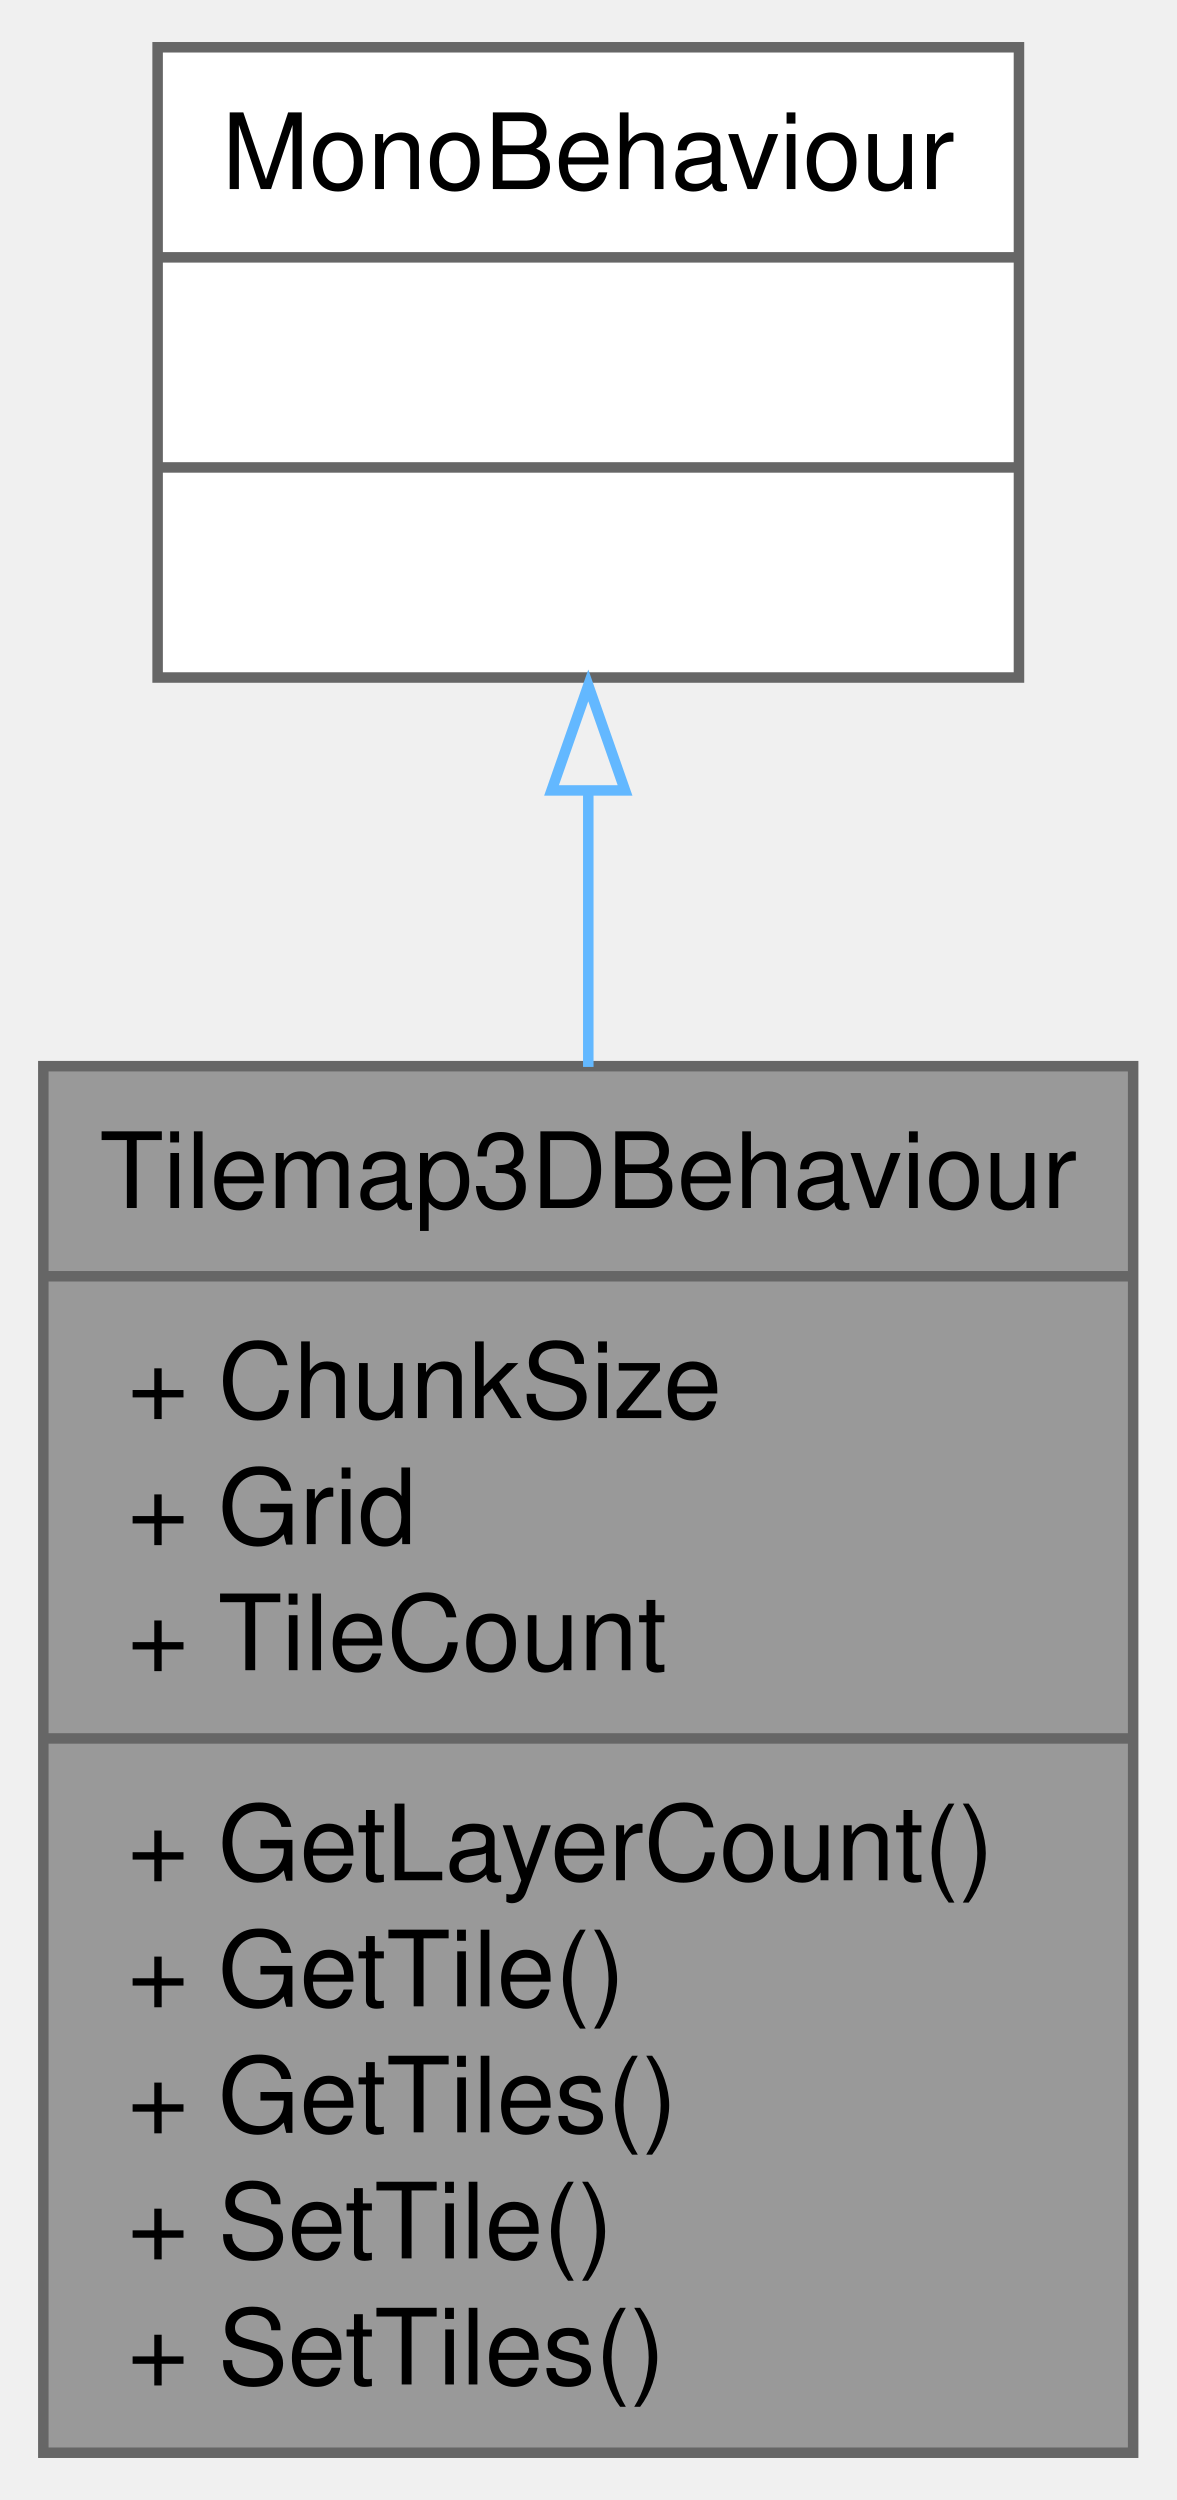
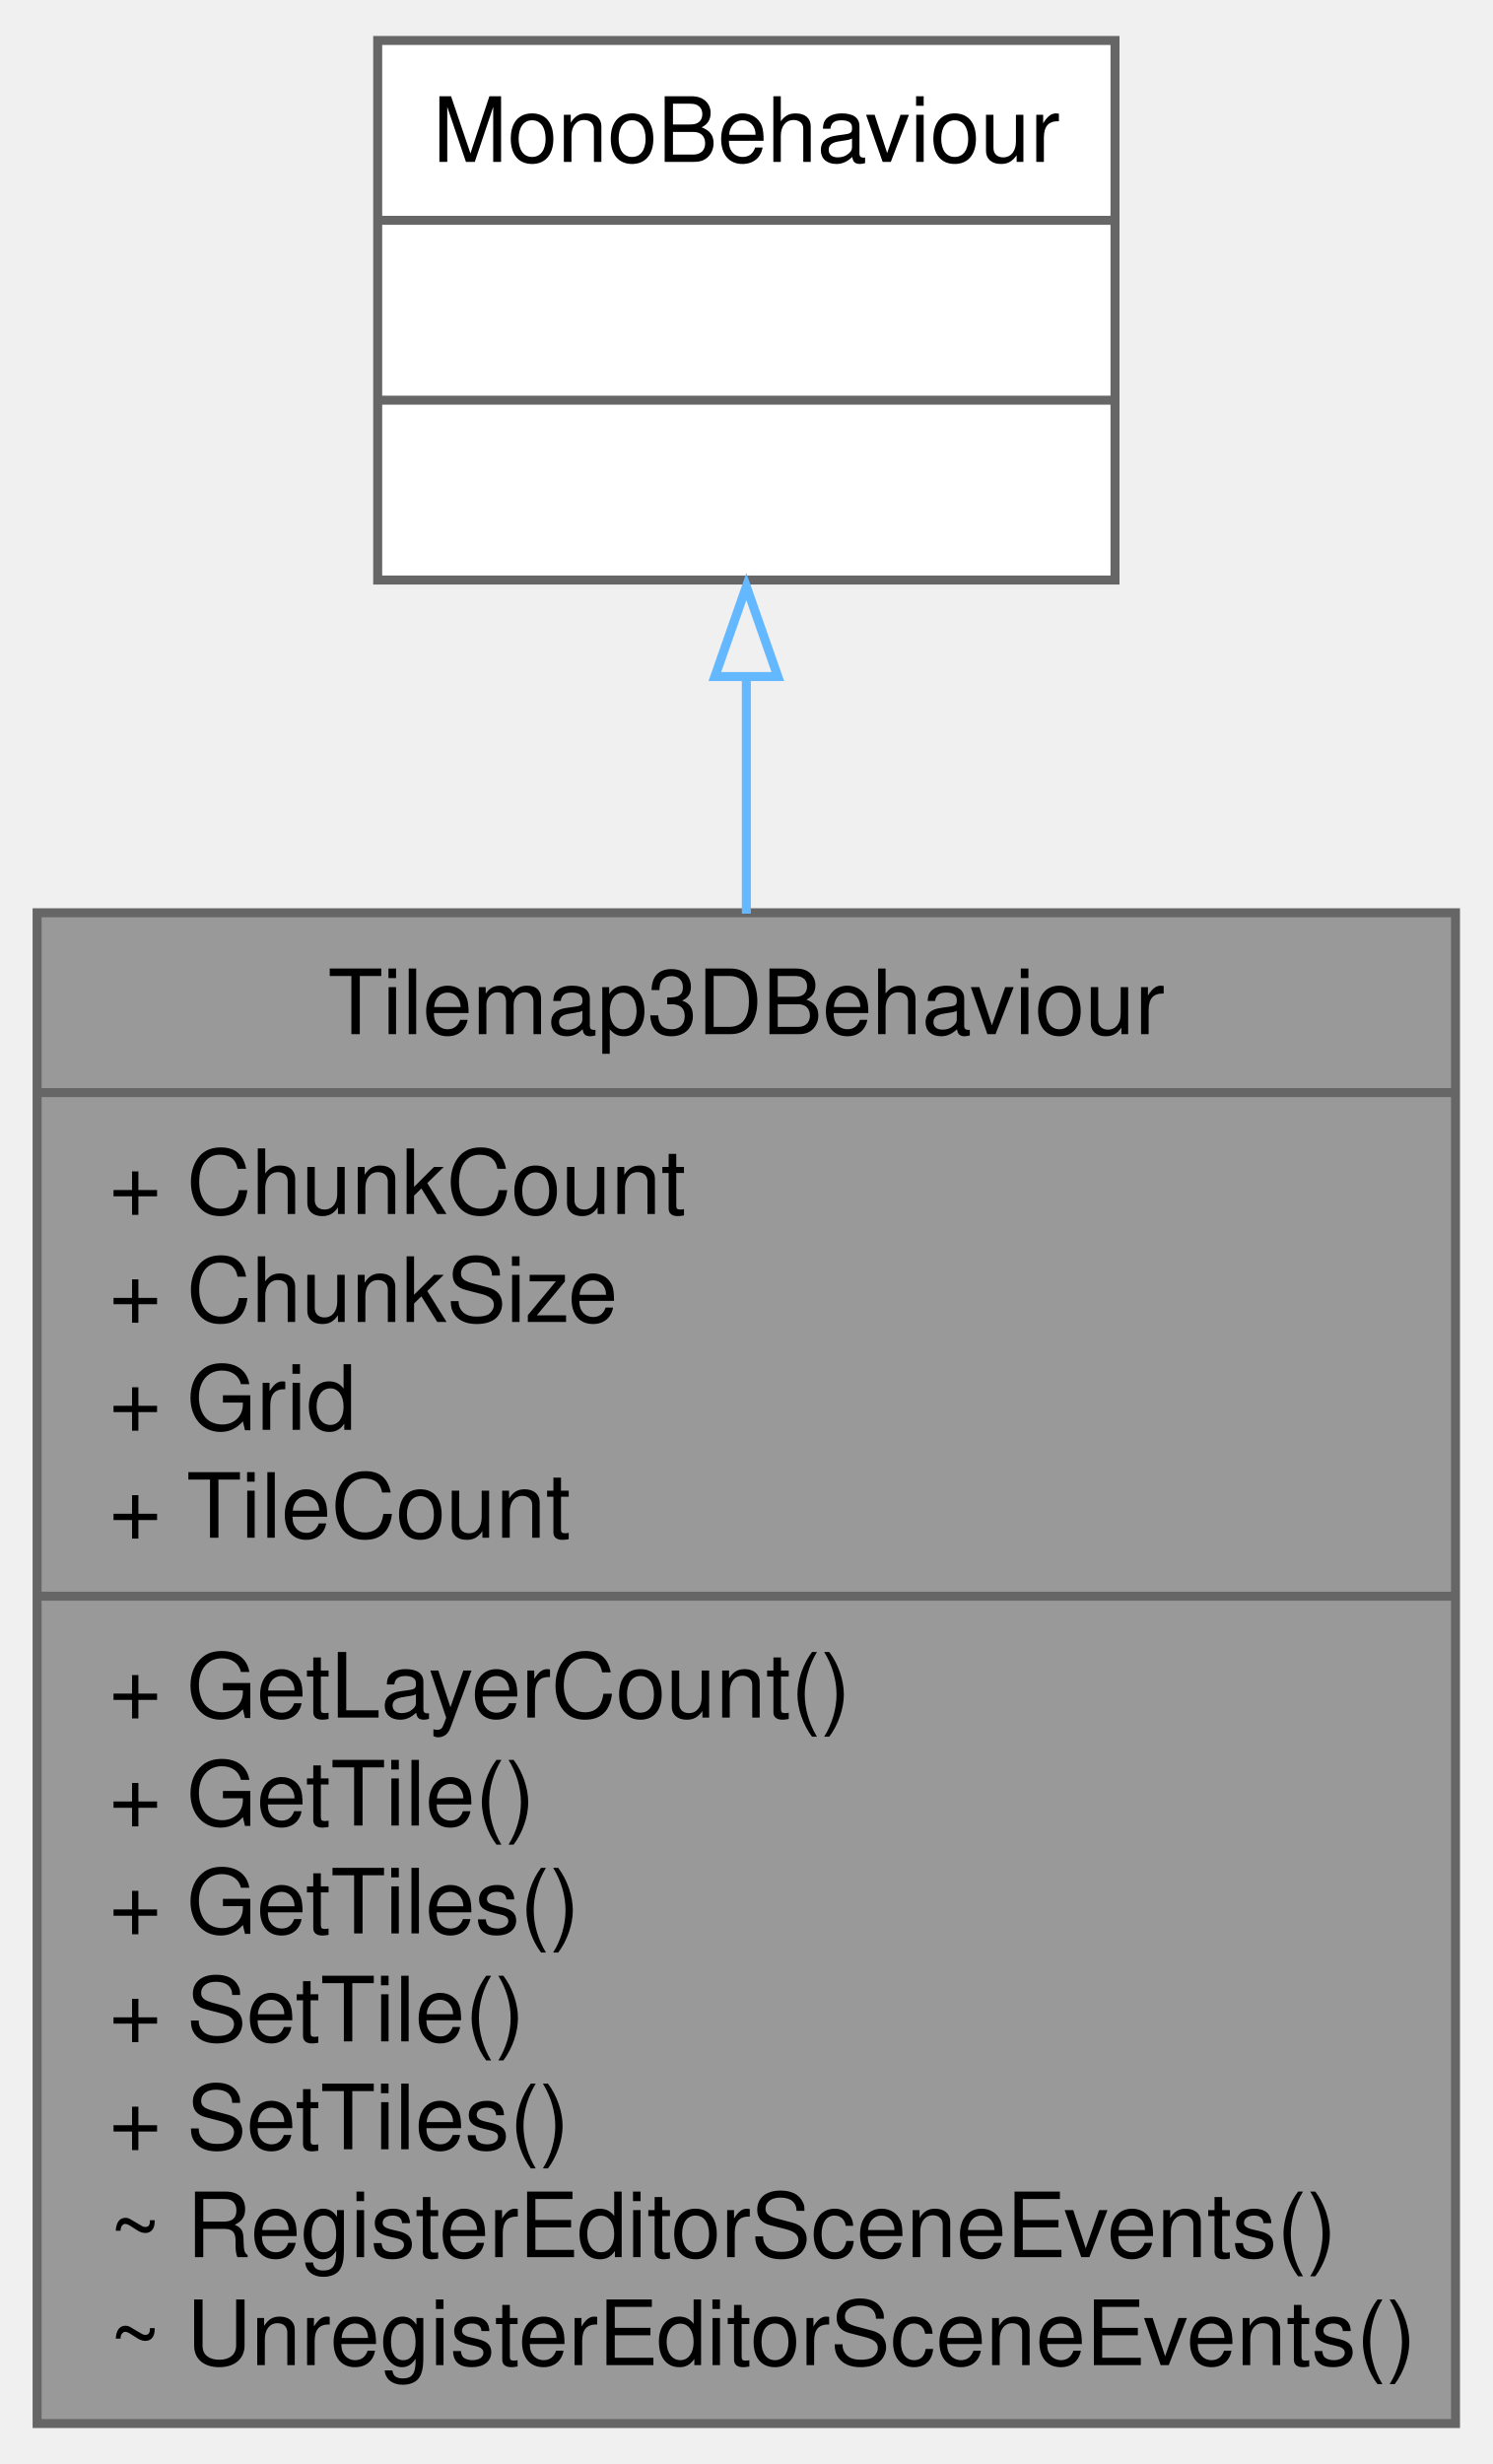
- <svg xmlns="http://www.w3.org/2000/svg" xmlns:xlink="http://www.w3.org/1999/xlink" width="112pt" height="238pt" viewBox="0.00 0.00 111.75 238.00">
-   <g id="graph0" class="graph" transform="scale(1 1) rotate(0) translate(4 234)">
+ <svg xmlns="http://www.w3.org/2000/svg" xmlns:xlink="http://www.w3.org/1999/xlink" width="166pt" height="274pt" viewBox="0.00 0.00 165.75 274.00">
+   <g id="graph0" class="graph" transform="scale(1 1) rotate(0) translate(4 270)">
    <g id="node1" class="node">
      <g id="a_node1">
        <a xlink:title=" ">
-           <polygon fill="#999999" stroke="#666666" points="0,-0.5 0,-132.5 103.75,-132.5 103.75,-0.5 0,-0.5" />
-           <text text-anchor="middle" x="51.88" y="-119" font-family="Helvetica,sans-Serif" font-size="10.00">Tilemap3DBehaviour</text>
-           <polyline fill="none" stroke="#666666" points="0,-112.5 103.75,-112.5" />
-           <text text-anchor="start" x="8" y="-99" font-family="Helvetica,sans-Serif" font-size="10.00">+ ChunkSize</text>
-           <text text-anchor="start" x="8" y="-87" font-family="Helvetica,sans-Serif" font-size="10.00">+ Grid</text>
-           <text text-anchor="start" x="8" y="-75" font-family="Helvetica,sans-Serif" font-size="10.00">+ TileCount</text>
-           <polyline fill="none" stroke="#666666" points="0,-68.5 103.75,-68.5" />
-           <text text-anchor="start" x="8" y="-55" font-family="Helvetica,sans-Serif" font-size="10.00">+ GetLayerCount()</text>
-           <text text-anchor="start" x="8" y="-43" font-family="Helvetica,sans-Serif" font-size="10.00">+ GetTile()</text>
-           <text text-anchor="start" x="8" y="-31" font-family="Helvetica,sans-Serif" font-size="10.00">+ GetTiles()</text>
-           <text text-anchor="start" x="8" y="-19" font-family="Helvetica,sans-Serif" font-size="10.00">+ SetTile()</text>
-           <text text-anchor="start" x="8" y="-7" font-family="Helvetica,sans-Serif" font-size="10.00">+ SetTiles()</text>
+           <polygon fill="#999999" stroke="#666666" points="0,-0.5 0,-168.5 157.75,-168.5 157.75,-0.5 0,-0.5" />
+           <text text-anchor="middle" x="78.88" y="-155" font-family="Helvetica,sans-Serif" font-size="10.00">Tilemap3DBehaviour</text>
+           <polyline fill="none" stroke="#666666" points="0,-148.5 157.75,-148.5" />
+           <text text-anchor="start" x="8" y="-135" font-family="Helvetica,sans-Serif" font-size="10.00">+ ChunkCount</text>
+           <text text-anchor="start" x="8" y="-123" font-family="Helvetica,sans-Serif" font-size="10.00">+ ChunkSize</text>
+           <text text-anchor="start" x="8" y="-111" font-family="Helvetica,sans-Serif" font-size="10.00">+ Grid</text>
+           <text text-anchor="start" x="8" y="-99" font-family="Helvetica,sans-Serif" font-size="10.00">+ TileCount</text>
+           <polyline fill="none" stroke="#666666" points="0,-92.5 157.75,-92.5" />
+           <text text-anchor="start" x="8" y="-79" font-family="Helvetica,sans-Serif" font-size="10.00">+ GetLayerCount()</text>
+           <text text-anchor="start" x="8" y="-67" font-family="Helvetica,sans-Serif" font-size="10.00">+ GetTile()</text>
+           <text text-anchor="start" x="8" y="-55" font-family="Helvetica,sans-Serif" font-size="10.00">+ GetTiles()</text>
+           <text text-anchor="start" x="8" y="-43" font-family="Helvetica,sans-Serif" font-size="10.00">+ SetTile()</text>
+           <text text-anchor="start" x="8" y="-31" font-family="Helvetica,sans-Serif" font-size="10.00">+ SetTiles()</text>
+           <text text-anchor="start" x="8" y="-19" font-family="Helvetica,sans-Serif" font-size="10.00">~ RegisterEditorSceneEvents()</text>
+           <text text-anchor="start" x="8" y="-7" font-family="Helvetica,sans-Serif" font-size="10.00">~ UnregisterEditorSceneEvents()</text>
        </a>
      </g>
    </g>
    <g id="node2" class="node">
      <g id="a_node2">
        <a xlink:title=" ">
-           <polygon fill="white" stroke="#666666" points="10.88,-169.5 10.88,-229.5 92.88,-229.5 92.88,-169.5 10.88,-169.5" />
-           <text text-anchor="middle" x="51.88" y="-216" font-family="Helvetica,sans-Serif" font-size="10.00">MonoBehaviour</text>
-           <polyline fill="none" stroke="#666666" points="10.88,-209.5 92.88,-209.5" />
-           <text text-anchor="middle" x="51.88" y="-196" font-family="Helvetica,sans-Serif" font-size="10.00"> </text>
-           <polyline fill="none" stroke="#666666" points="10.88,-189.5 92.88,-189.5" />
-           <text text-anchor="middle" x="51.88" y="-176" font-family="Helvetica,sans-Serif" font-size="10.00"> </text>
+           <polygon fill="white" stroke="#666666" points="37.88,-205.5 37.88,-265.5 119.88,-265.5 119.88,-205.5 37.88,-205.5" />
+           <text text-anchor="middle" x="78.88" y="-252" font-family="Helvetica,sans-Serif" font-size="10.00">MonoBehaviour</text>
+           <polyline fill="none" stroke="#666666" points="37.88,-245.5 119.88,-245.5" />
+           <text text-anchor="middle" x="78.88" y="-232" font-family="Helvetica,sans-Serif" font-size="10.00"> </text>
+           <polyline fill="none" stroke="#666666" points="37.88,-225.5 119.88,-225.5" />
+           <text text-anchor="middle" x="78.88" y="-212" font-family="Helvetica,sans-Serif" font-size="10.00"> </text>
        </a>
      </g>
    </g>
    <g id="edge1" class="edge">
-       <path fill="none" stroke="#63b8ff" d="M51.88,-158.83C51.88,-150.47 51.88,-141.44 51.88,-132.43" />
-       <polygon fill="none" stroke="#63b8ff" points="48.38,-158.75 51.88,-168.75 55.38,-158.75 48.38,-158.75" />
+       <path fill="none" stroke="#63b8ff" d="M78.88,-194.97C78.88,-186.67 78.88,-177.62 78.88,-168.4" />
+       <polygon fill="none" stroke="#63b8ff" points="75.38,-194.77 78.88,-204.77 82.38,-194.77 75.38,-194.77" />
    </g>
  </g>
</svg>
